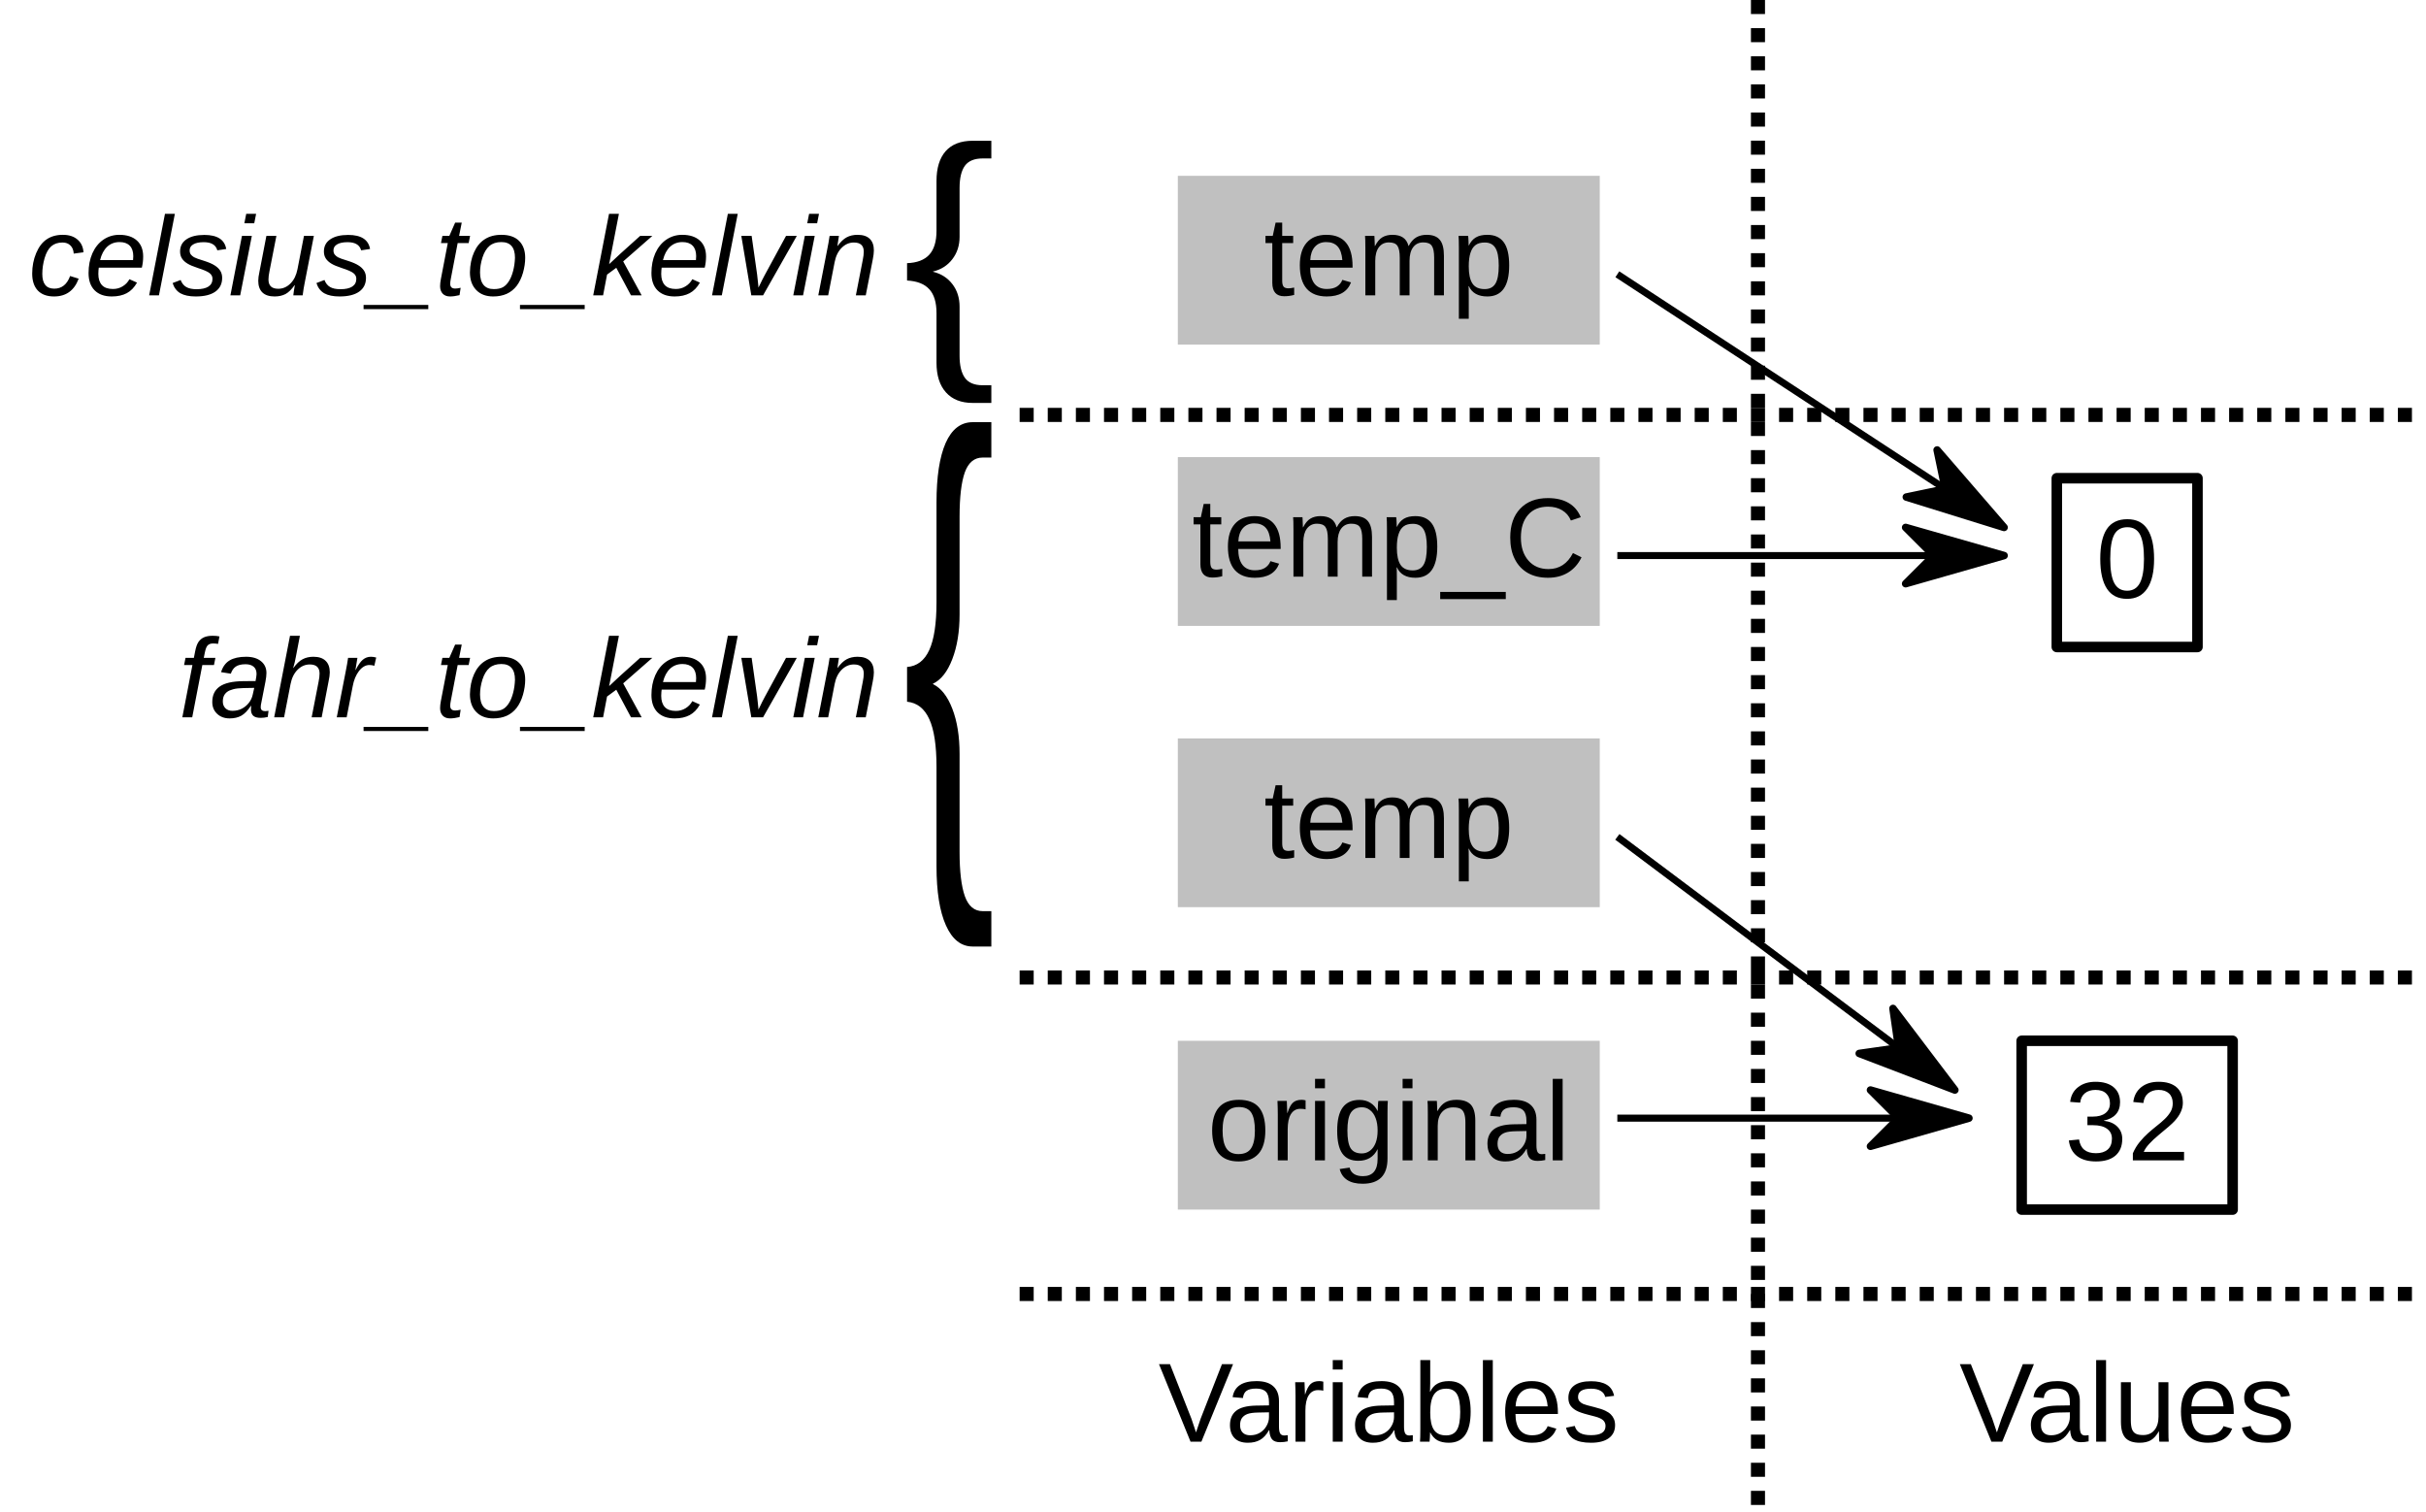
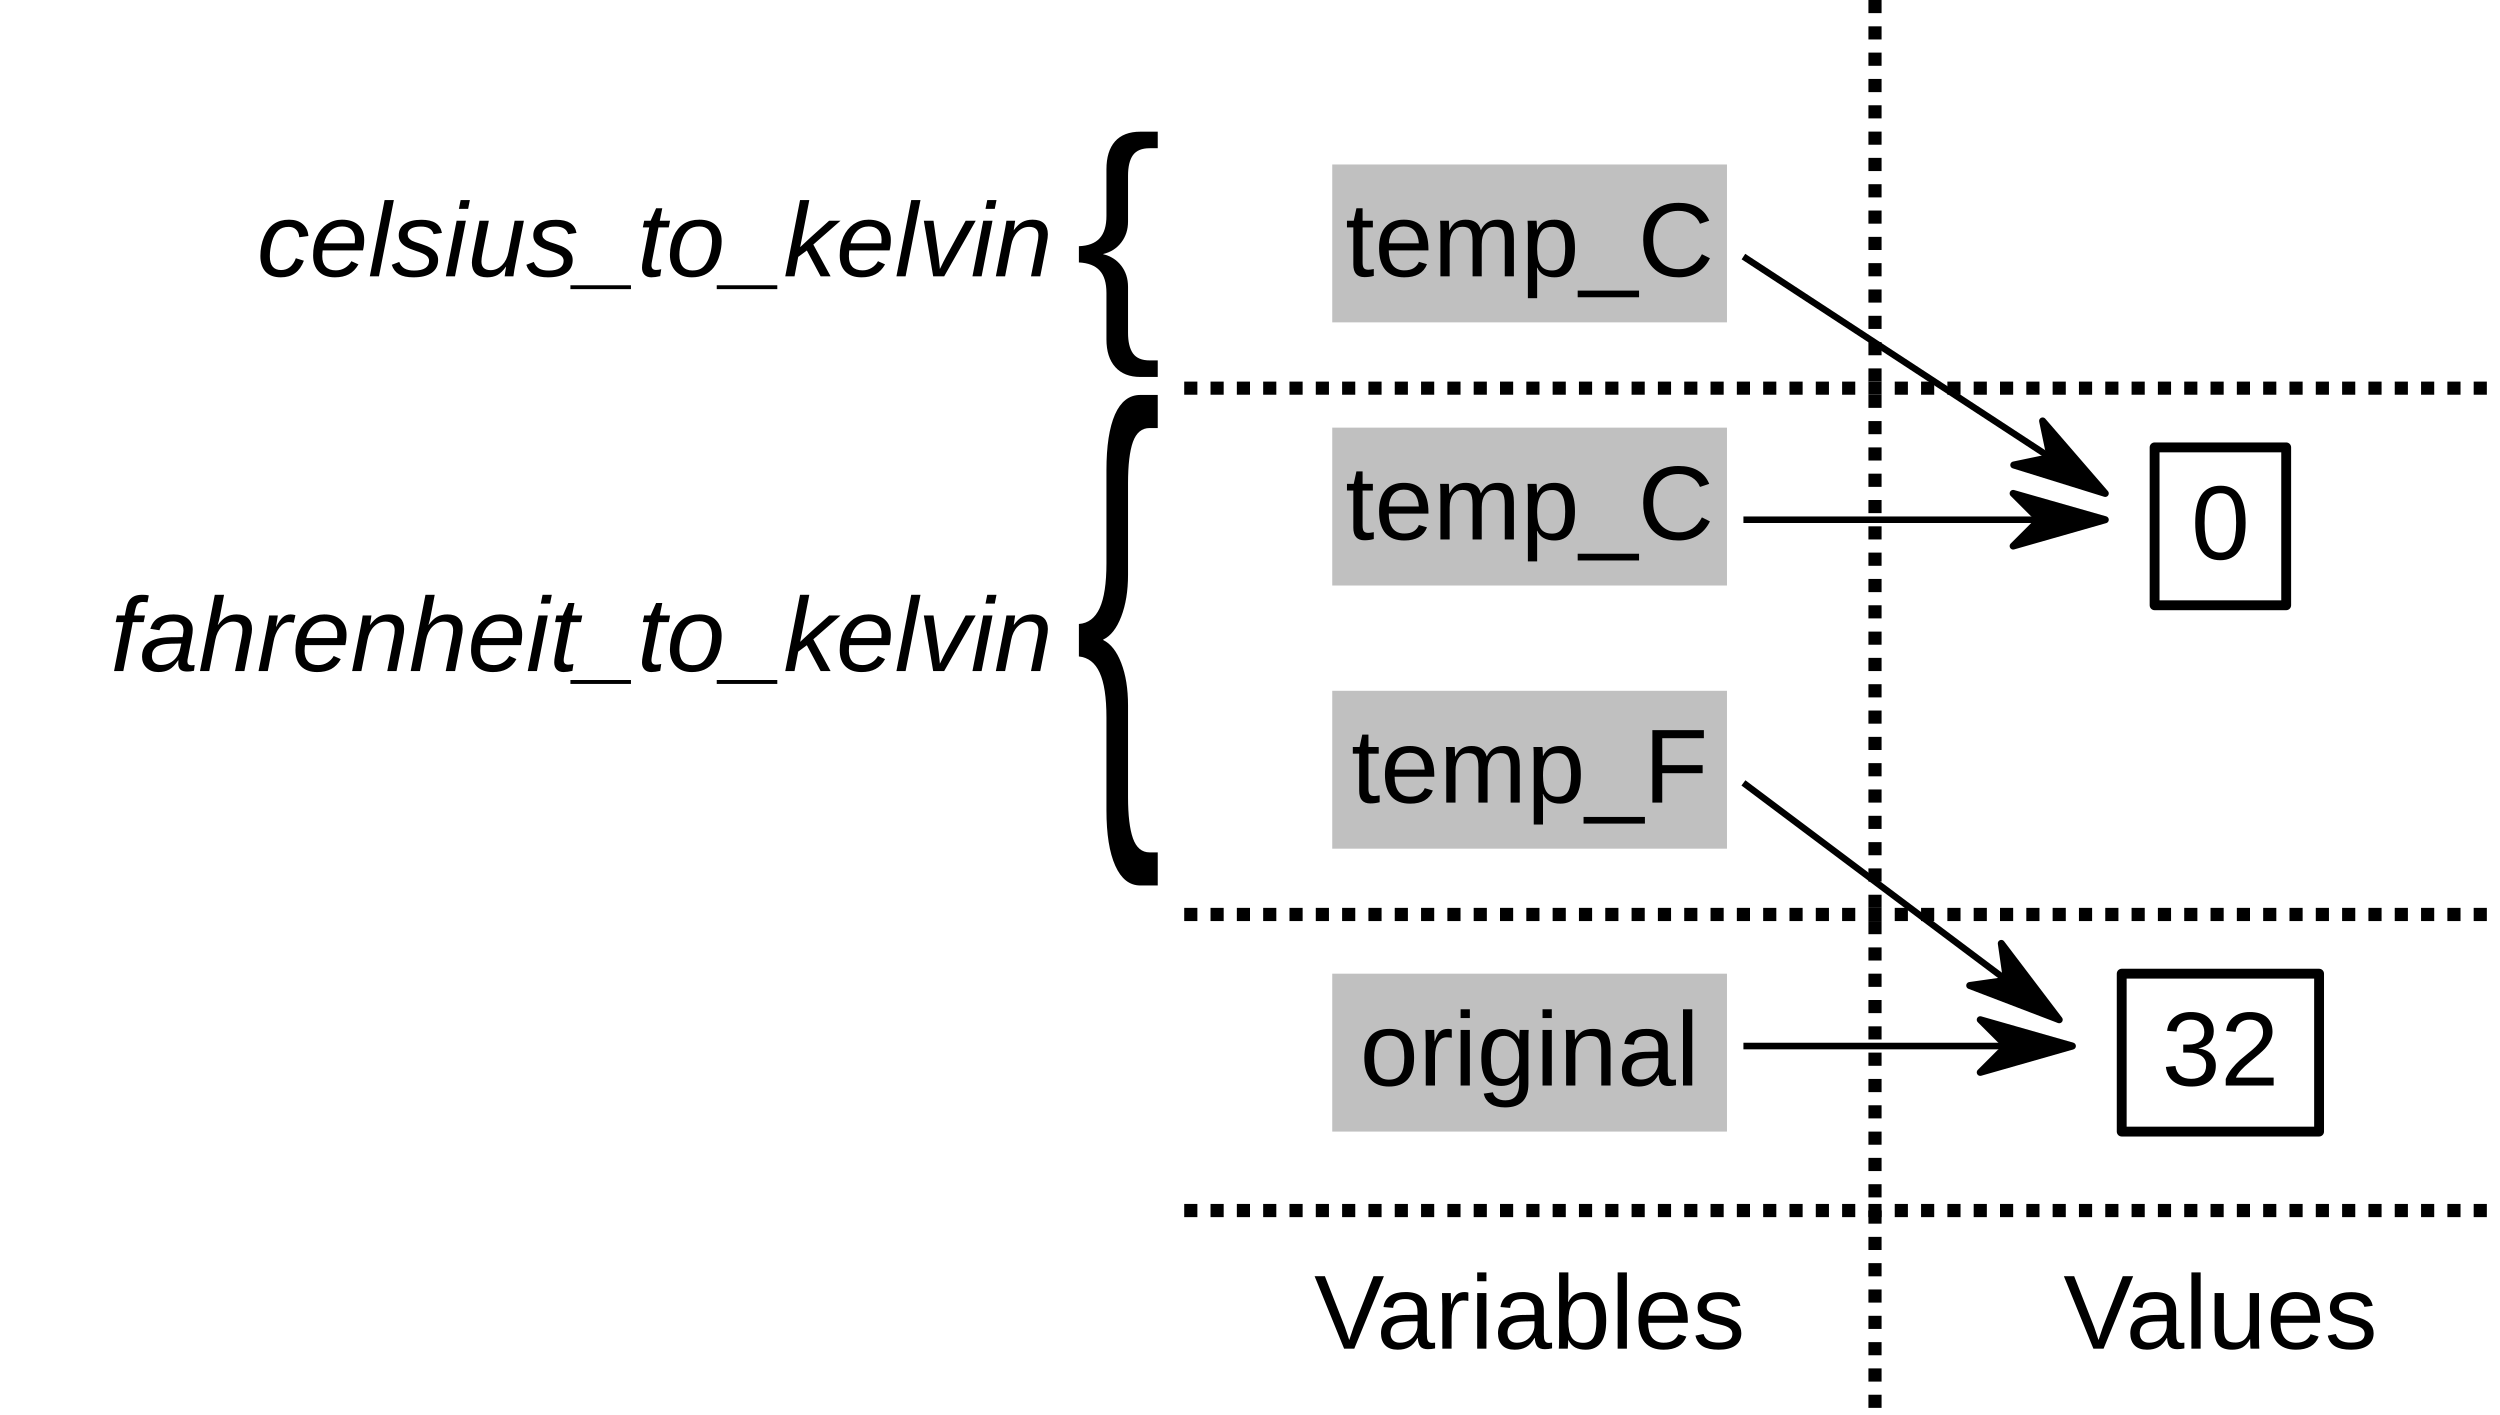
- <svg xmlns="http://www.w3.org/2000/svg" fill-rule="evenodd" height="215" width="345" font-family="Arial, sans-serif" font-size="16" font-weight="400" text-anchor="middle" preserveAspectRatio="xMidYMid" stroke-linejoin="round">
+ <svg xmlns="http://www.w3.org/2000/svg" fill-rule="evenodd" height="215" width="380" font-family="Arial, sans-serif" font-size="16" font-weight="400" text-anchor="middle" preserveAspectRatio="xMidYMid" stroke-linejoin="round">
  <defs id="defs48">
    <marker orient="auto" refY="0.0" refX="0.0" id="Arrow1Lend" style="overflow:visible;">
      <path id="path863" d="M 0.0,0.0 L 5.0,-5.0 L -12.5,0.0 L 5.0,5.0 L 0.0,0.0 z " style="fill-rule:evenodd;stroke:#000000;stroke-width:1pt;                 stroke-opacity:1;fill:#000000;fill-opacity:1" transform="scale(0.8) rotate(180) translate(12.5,0)" />
    </marker>
  </defs>
-   <g transform="translate(145,40)">
+   <g transform="translate(180,40)">
    <g stroke-width="1">
      <path d="M85,-1 140,35" fill="none" stroke="#000" style="marker-end:url(#Arrow1Lend)" />
    </g>
    <path d="m52.5,9 h-30 v-24 h60 v24z" fill="#c0c0c0" />
    <text x="52.5" y="2">
-       <tspan>temp</tspan>
+       <tspan>temp_C</tspan>
    </text>
    <g stroke-width="1">
      <path d="M85,39 H140" fill="none" stroke="#000" style="marker-end:url(#Arrow1Lend)" />
    </g>
    <path d="m52.5,49 h-30 v-24 h60 v24z" fill="#c0c0c0" />
    <text x="52.5" y="42">
      <tspan>temp_C</tspan>
    </text>
    <g stroke-width="1">
      <path d="M85,79 133,115" fill="none" stroke="#000" style="marker-end:url(#Arrow1Lend)" />
    </g>
    <path d="m52.5,89 h-30 v-24 h60 v24z" fill="#c0c0c0" />
    <text x="52.5" y="82">
-       <tspan>temp</tspan>
+       <tspan>temp_F</tspan>
    </text>
    <text font-size="40" x="-10" y="9">
      <tspan>{</tspan>
    </text>
    <text font-style="italic" x="-20" y="2" text-anchor="end">
      <tspan>celsius_to_kelvin</tspan>
    </text>
    <g transform="scale(1,2)">
      <text font-size="40" x="-10" y="39">
        <tspan>{</tspan>
      </text>
    </g>
    <text font-style="italic" x="-20" y="62" text-anchor="end">
-       <tspan>fahr_to_kelvin</tspan>
+       <tspan>fahrenheit_to_kelvin</tspan>
    </text>
    <g stroke-width="1">
      <path d="M85,119 135,119" fill="none" stroke="#000" style="marker-end:url(#Arrow1Lend)" />
    </g>
    <path d="m52.5,132 h-30 v-24 h60 v24z" fill="#c0c0c0" />
    <text x="52.5" y="125">
      <tspan>original</tspan>
    </text>
    <path d="m157.5,52 h-10 v-24 h20 v24z" fill="none" stroke="#000" stroke-width="1.5" />
    <text x="157.5" y="45">
      <tspan>0</tspan>
    </text>
    <path d="m157.5,132 h-15 v-24 h30 v24z" fill="none" stroke="#000" stroke-width="1.5" />
    <text x="157.5" y="125">
      <tspan>32</tspan>
    </text>
    <text x="52.5" y="165">
      <tspan>Variables</tspan>
    </text>
    <text x="157.5" y="165">
      <tspan>Values</tspan>
    </text>
    <g fill="none" stroke="#000" stroke-dasharray="2 2" stroke-width="2">
      <path d="m105,-40 v215" />
      <path d="m0,144 h210" />
      <path d="m0,99 h210" />
      <path d="m0,19 h210" />
    </g>
  </g>
</svg>
